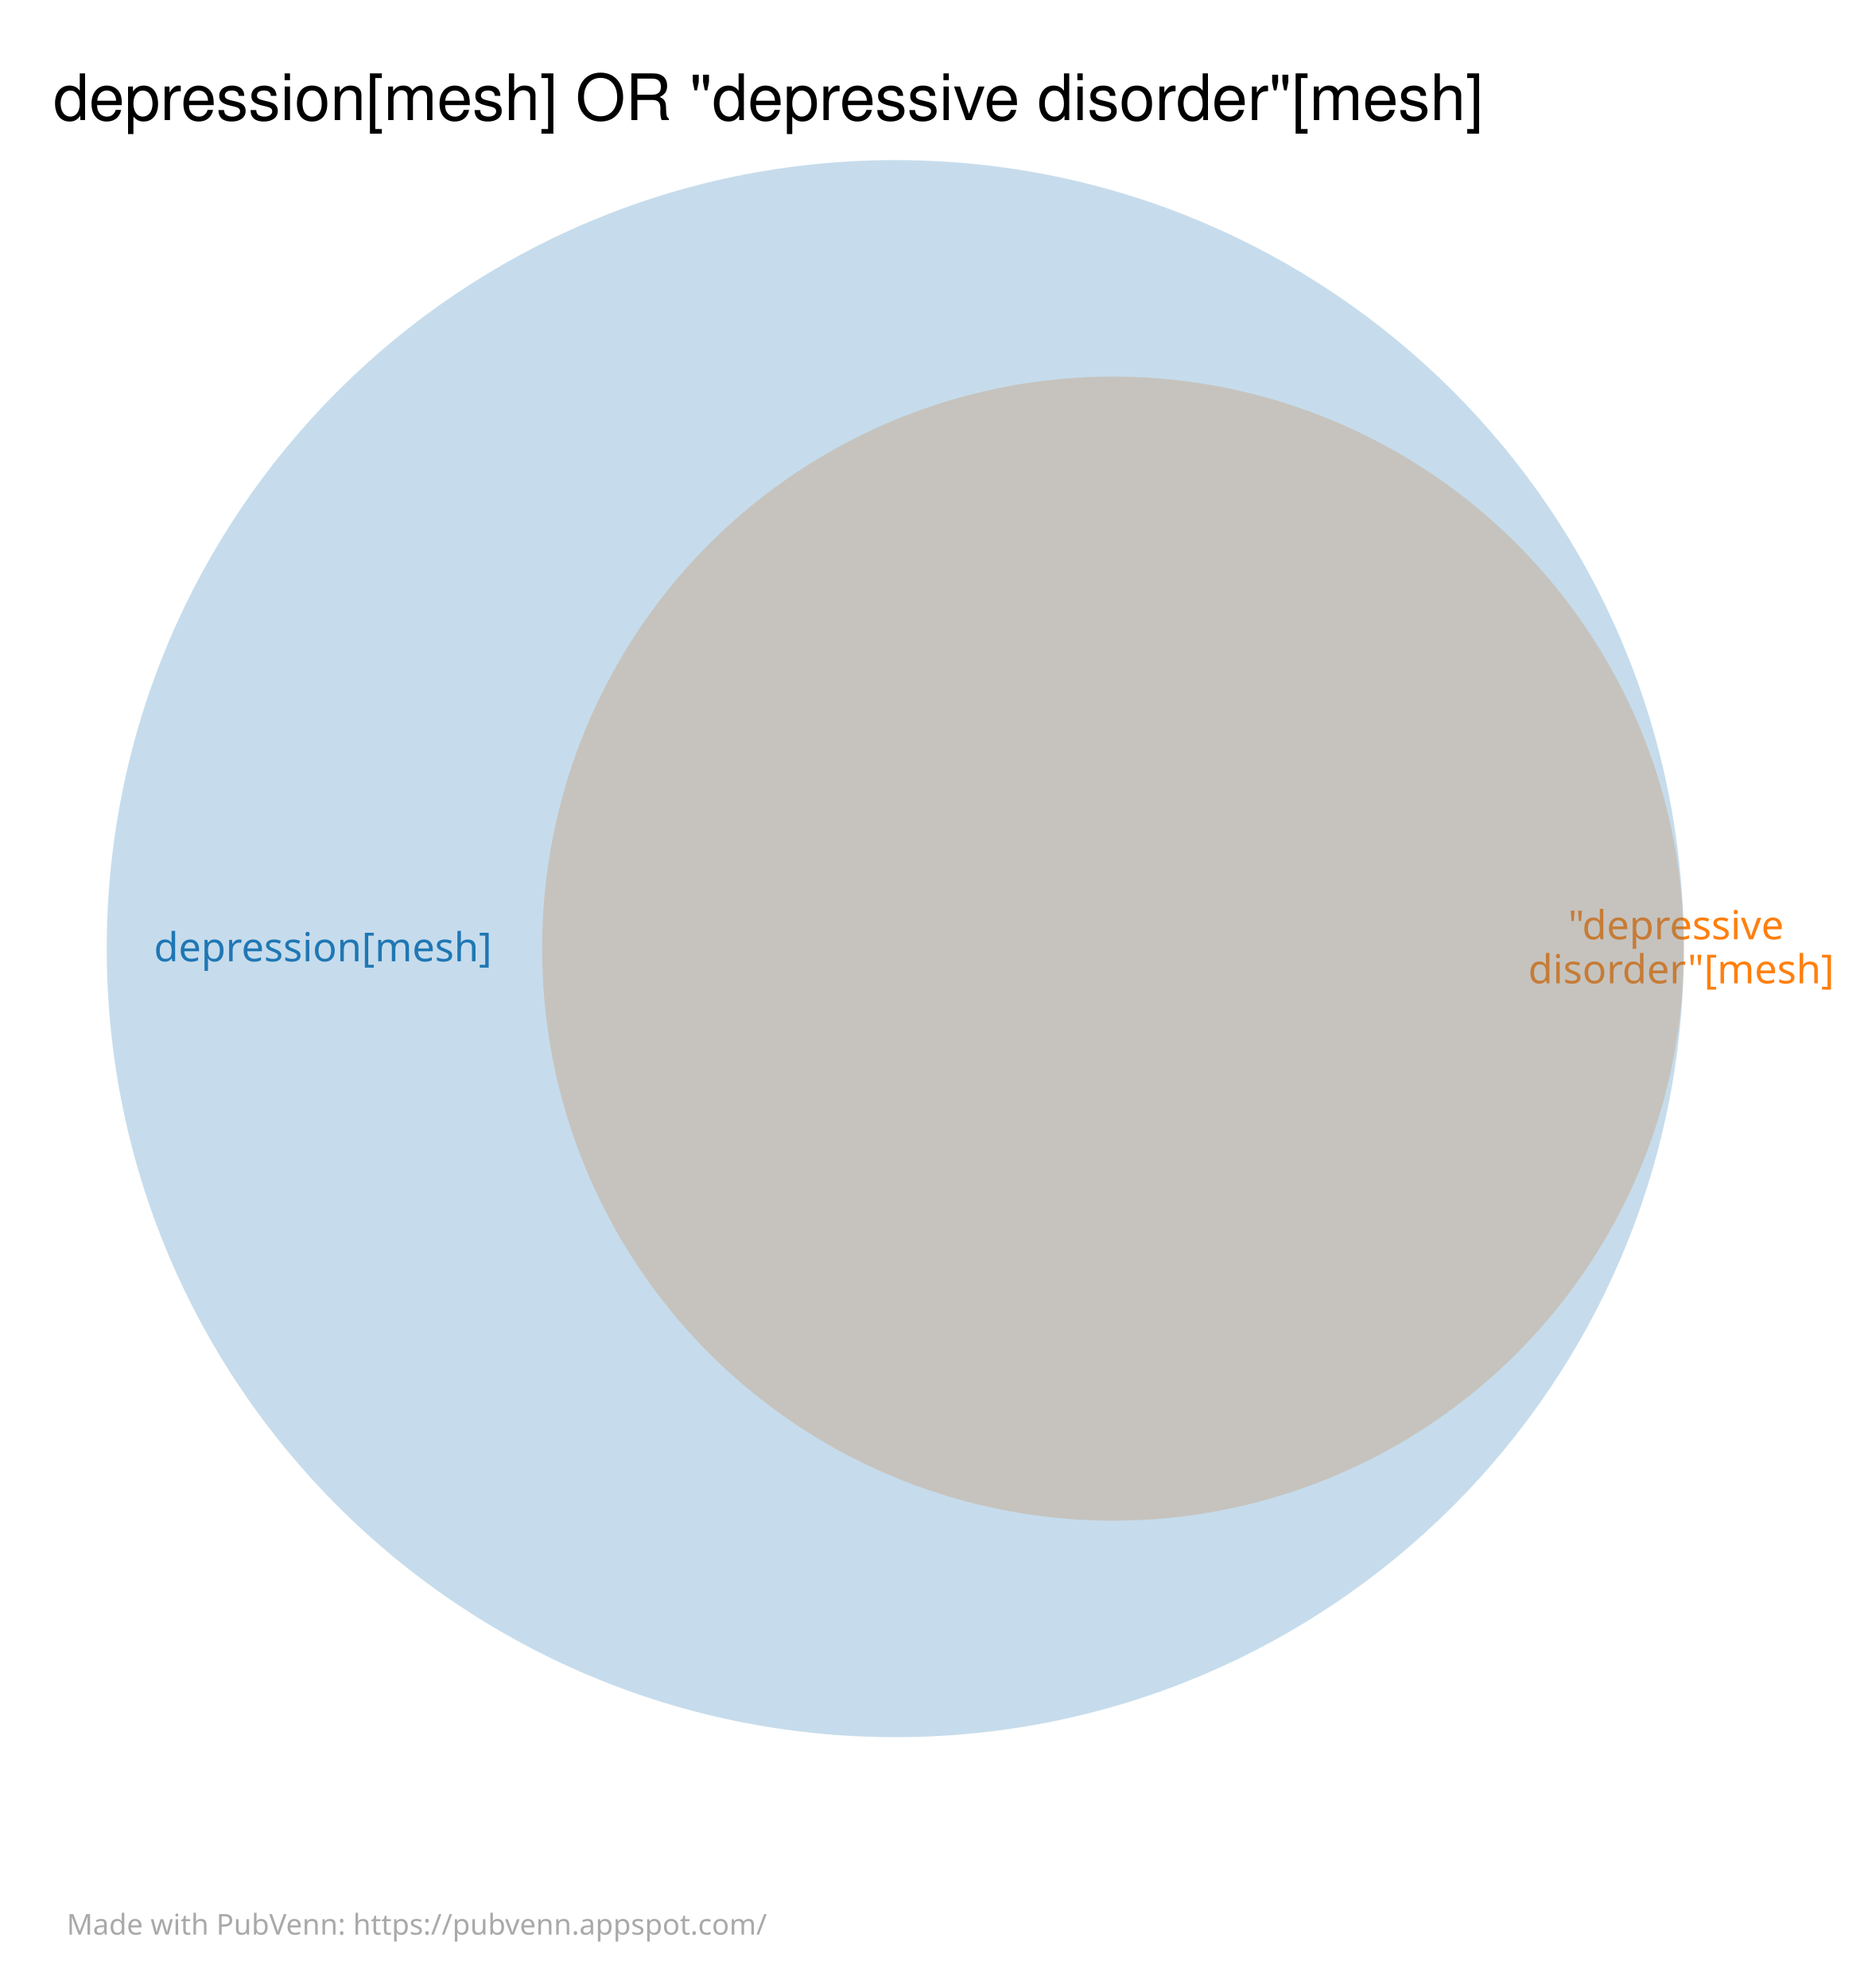
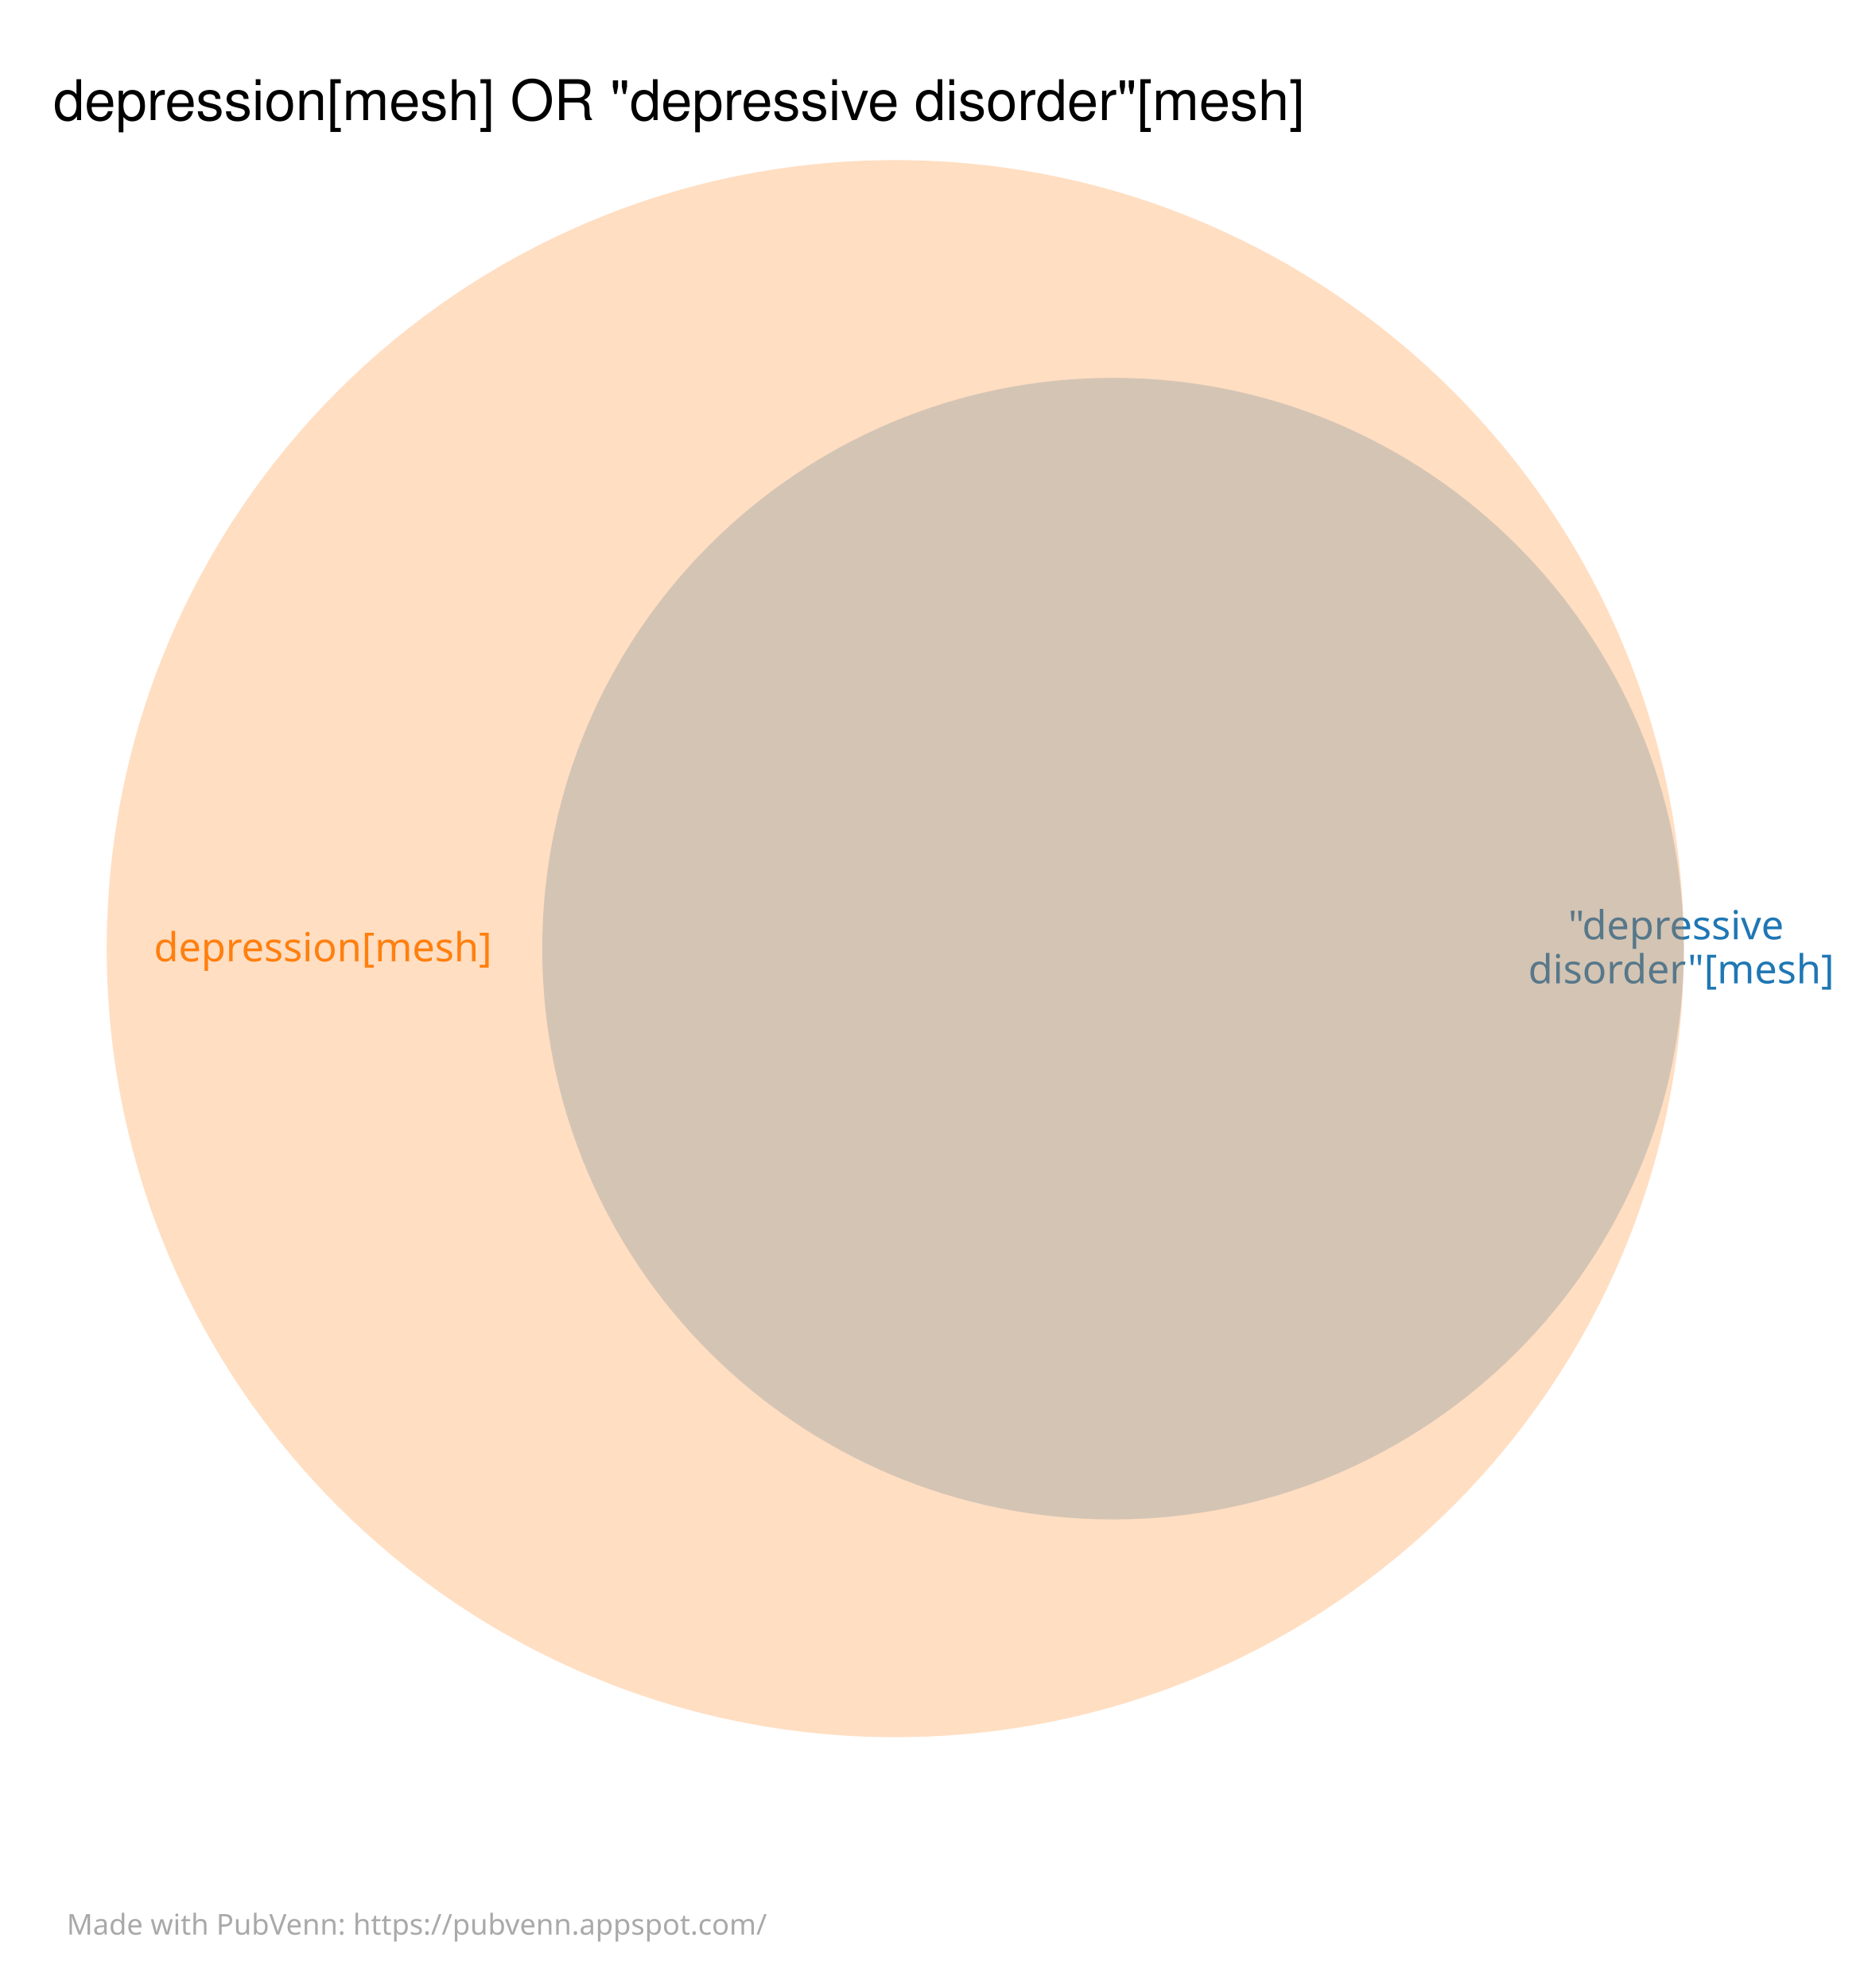
<svg xmlns="http://www.w3.org/2000/svg" width="700" height="745" id="printvenn" style="background-color: white;" title="test2" version="1.1">
-   <g class="venn-area venn-circle" data-venn-sets="1" transform="translate(25,45)">
-     <path style="fill-opacity: 0.25; fill: rgb(255, 127, 14); stroke-opacity: 0; stroke: rgb(255, 255, 255); stroke-width: 0;" d=" M 392.079 310.5  m -213.921 0  a 213.921 213.921 0 1 0 427.841 0  a 213.921 213.921 0 1 0 -427.841 0" />
-     <text class="label" text-anchor="middle" dy=".35em" x="605" y="310" style="fill: rgb(255, 127, 14); font-family: sans-serif;" font-size="1.25em">
+   <g class="venn-area venn-circle" data-venn-sets="0" transform="translate(25,45)">
+     <path style="fill-opacity: 0.25; fill: rgb(31, 119, 180); stroke-opacity: 0; stroke: rgb(255, 255, 255); stroke-width: 0;" d=" M 392.096 310.5  m -213.904 0  a 213.904 213.904 0 1 0 427.808 0  a 213.904 213.904 0 1 0 -427.808 0" />
+     <text class="label" text-anchor="middle" dy=".35em" x="605" y="310" style="fill: rgb(31, 119, 180); font-family: sans-serif;" font-size="1.25em">
      <tspan x="605" y="310" dy="-0.2em">"depressive</tspan>
      <tspan x="605" y="310" dy="0.9em">disorder"[mesh]</tspan>
    </text>
  </g>
-   <g class="venn-area venn-circle" data-venn-sets="0" transform="translate(25,45)">
-     <path style="fill-opacity: 0.25; fill: rgb(31, 119, 180); stroke-opacity: 0; stroke: rgb(255, 255, 255); stroke-width: 0;" d=" M 310.5 310.5  m -295.5 0  a 295.5 295.5 0 1 0 591 0  a 295.5 295.5 0 1 0 -591 0" />
-     <text class="label" text-anchor="middle" dy=".35em" x="96" y="310" style="fill: rgb(31, 119, 180); font-family: sans-serif;" font-size="1.25em">
+   <g class="venn-area venn-circle" data-venn-sets="1" transform="translate(25,45)">
+     <path style="fill-opacity: 0.25; fill: rgb(255, 127, 14); stroke-opacity: 0; stroke: rgb(255, 255, 255); stroke-width: 0;" d=" M 310.5 310.5  m -295.5 0  a 295.5 295.5 0 1 0 591 0  a 295.5 295.5 0 1 0 -591 0" />
+     <text class="label" text-anchor="middle" dy=".35em" x="96" y="310" style="fill: rgb(255, 127, 14); font-family: sans-serif;" font-size="1.25em">
      <tspan x="96" y="310" dy="0.35em">depression[mesh]</tspan>
    </text>
  </g>
  <g class="venn-area venn-intersection" data-venn-sets="0_1" transform="translate(25,45)">
-     <path style="fill-opacity: 0; stroke-opacity: 0; stroke: rgb(255, 255, 255); stroke-width: 0;" d=" M 606 310.501  A 213.921 213.921 0 1 1 606 310.499  A 295.5 295.5 0 0 1 606 310.501" />
+     <path style="fill-opacity: 0; stroke-opacity: 0; stroke: rgb(255, 255, 255); stroke-width: 0;" d=" M 606 310.5  A 213.904 213.904 0 1 1 606 310.5  A 295.5 295.5 0 0 1 606 310.5" />
    <text class="label" text-anchor="middle" dy=".35em" x="392" y="310" style="fill: rgb(68, 68, 68); font-family: sans-serif;" font-size="1.25em">
      <tspan x="392" y="310" dy="0.35em" />
    </text>
  </g>
  <text font-size=".9em" x="25" y="725" class="credit" fill="darkgrey" style="font-family: sans-serif;">Made with PubVenn: https://pubvenn.appspot.com/</text>
-   <text font-size="2em" x="20" y="45" class="printable-title" fill="black" style="font-family: Century Gothic,Helvetica,sans-serif;">depression[mesh] OR "depressive disorder"[mesh]</text>
+   <text font-size="1.75em" x="20" y="45" class="printable-title" fill="black" style="font-family: Century Gothic,Helvetica,sans-serif;">depression[mesh] OR "depressive disorder"[mesh]</text>
</svg>
